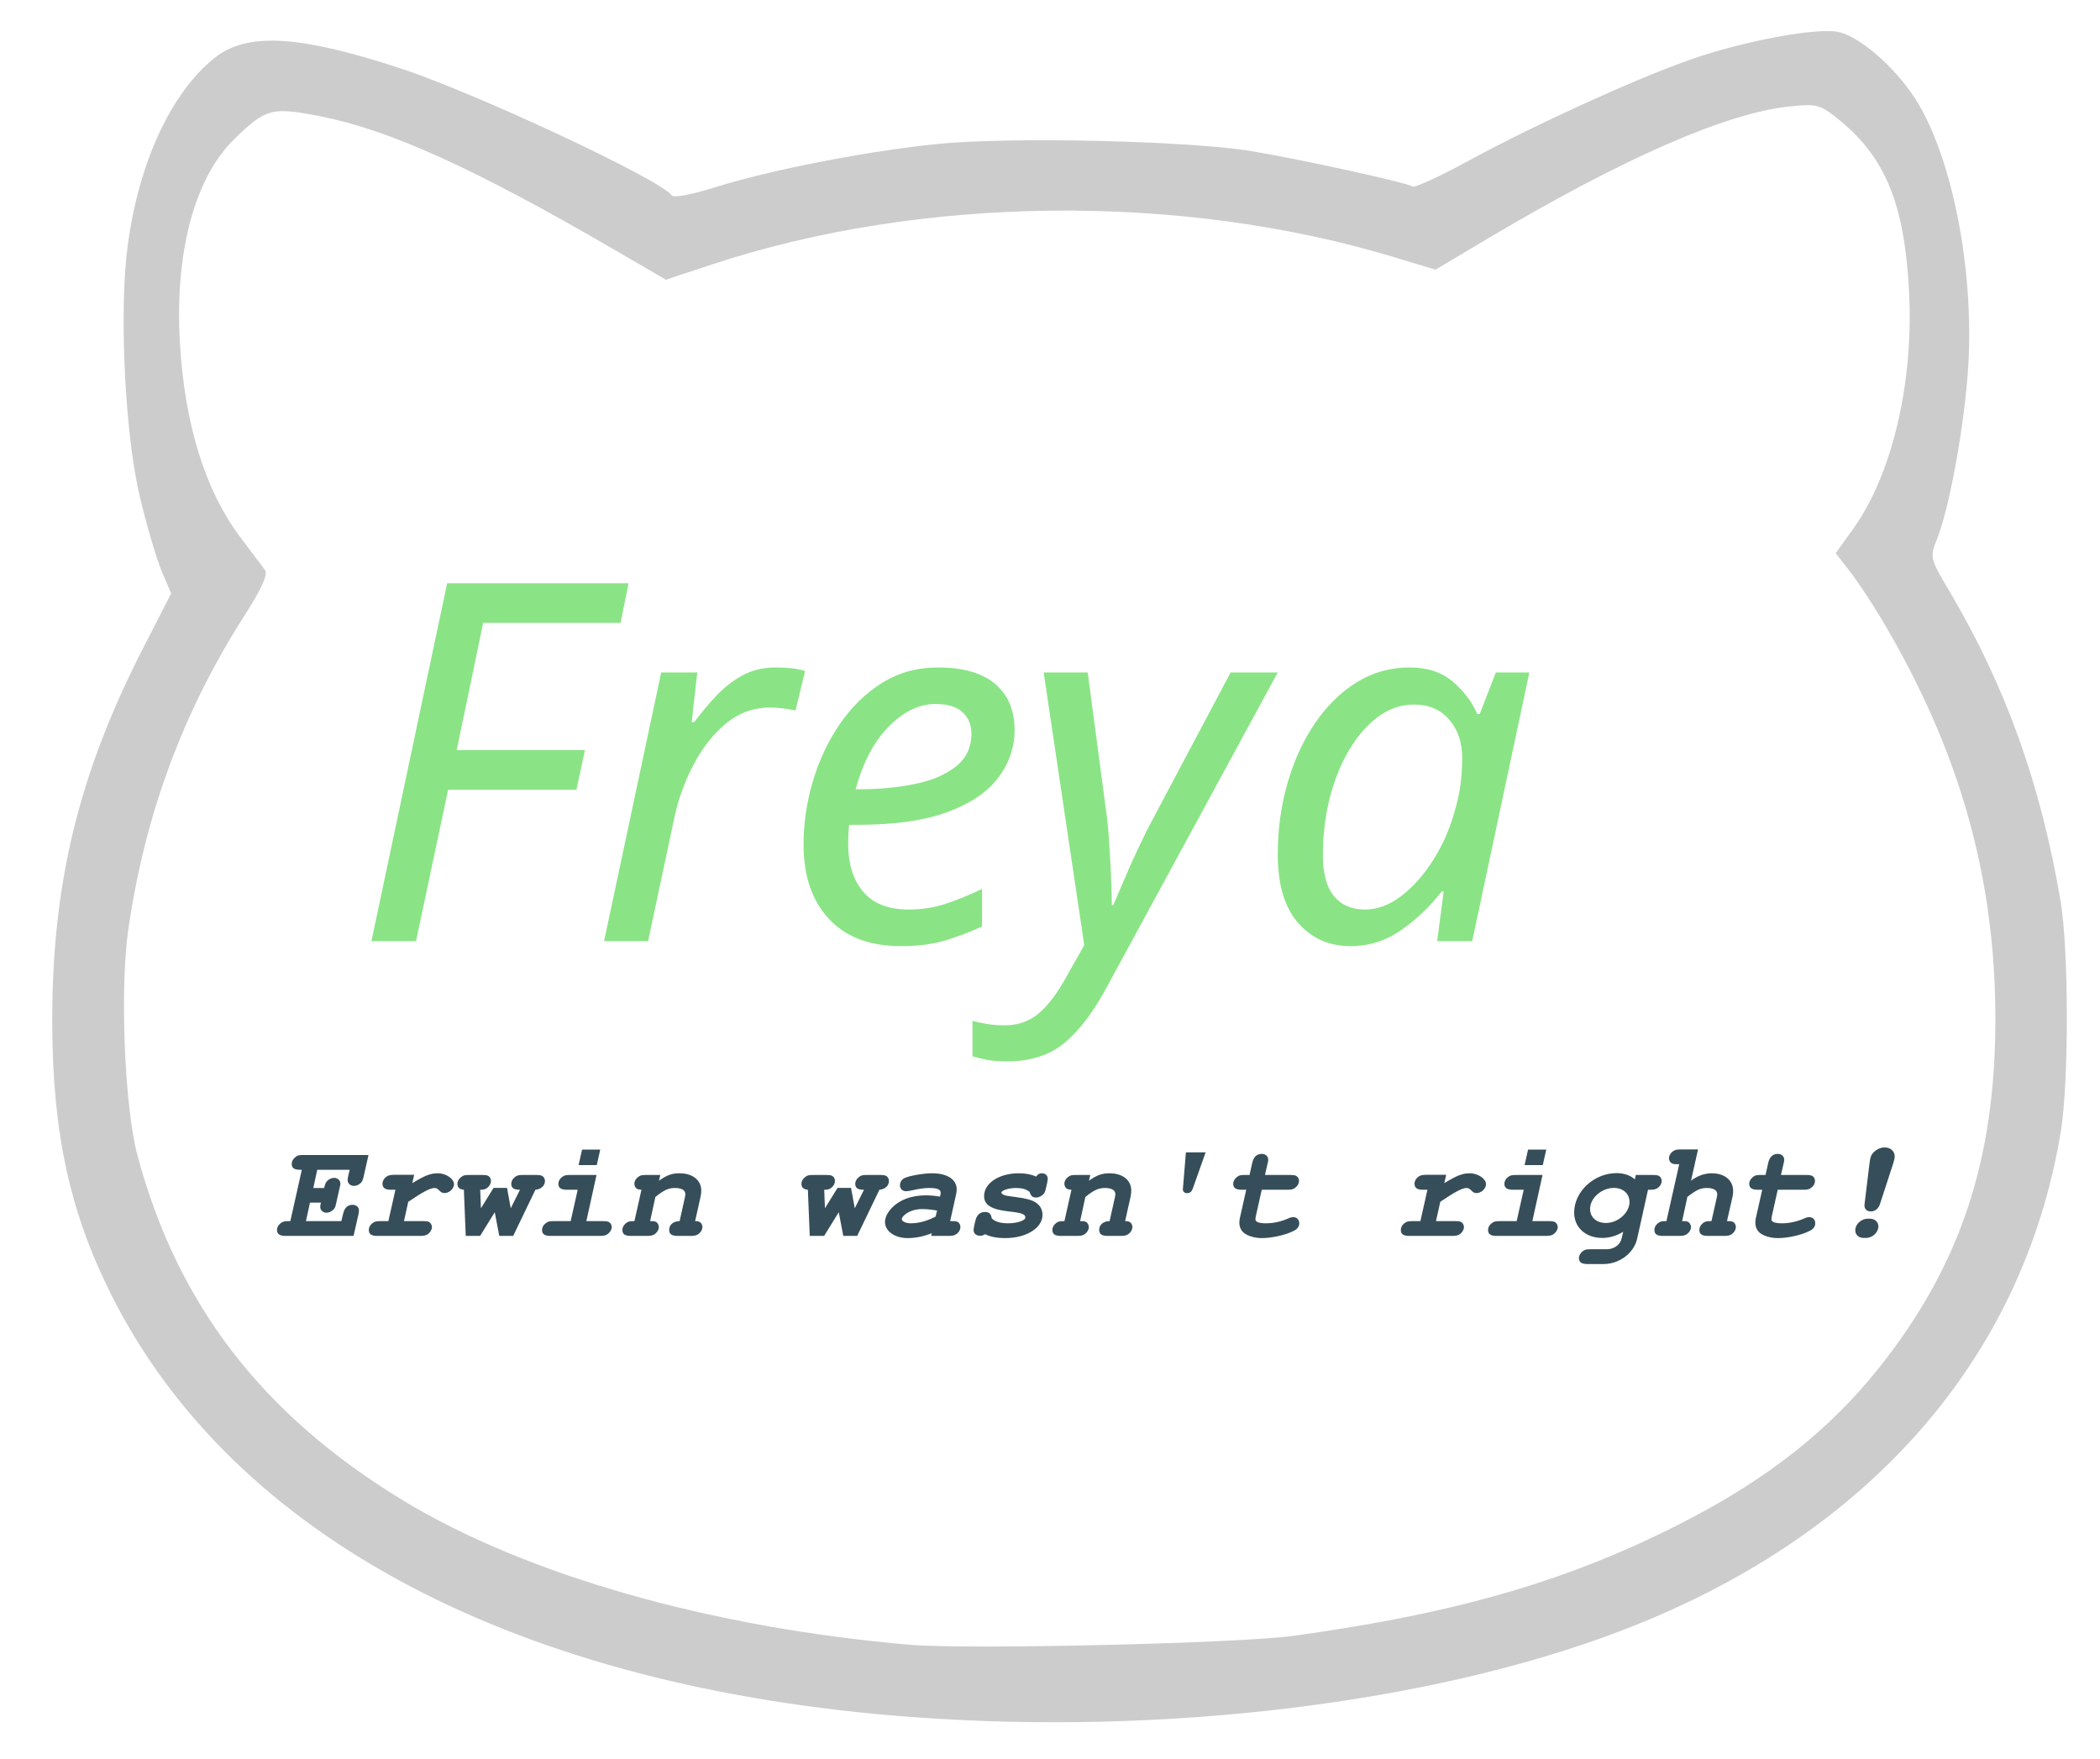
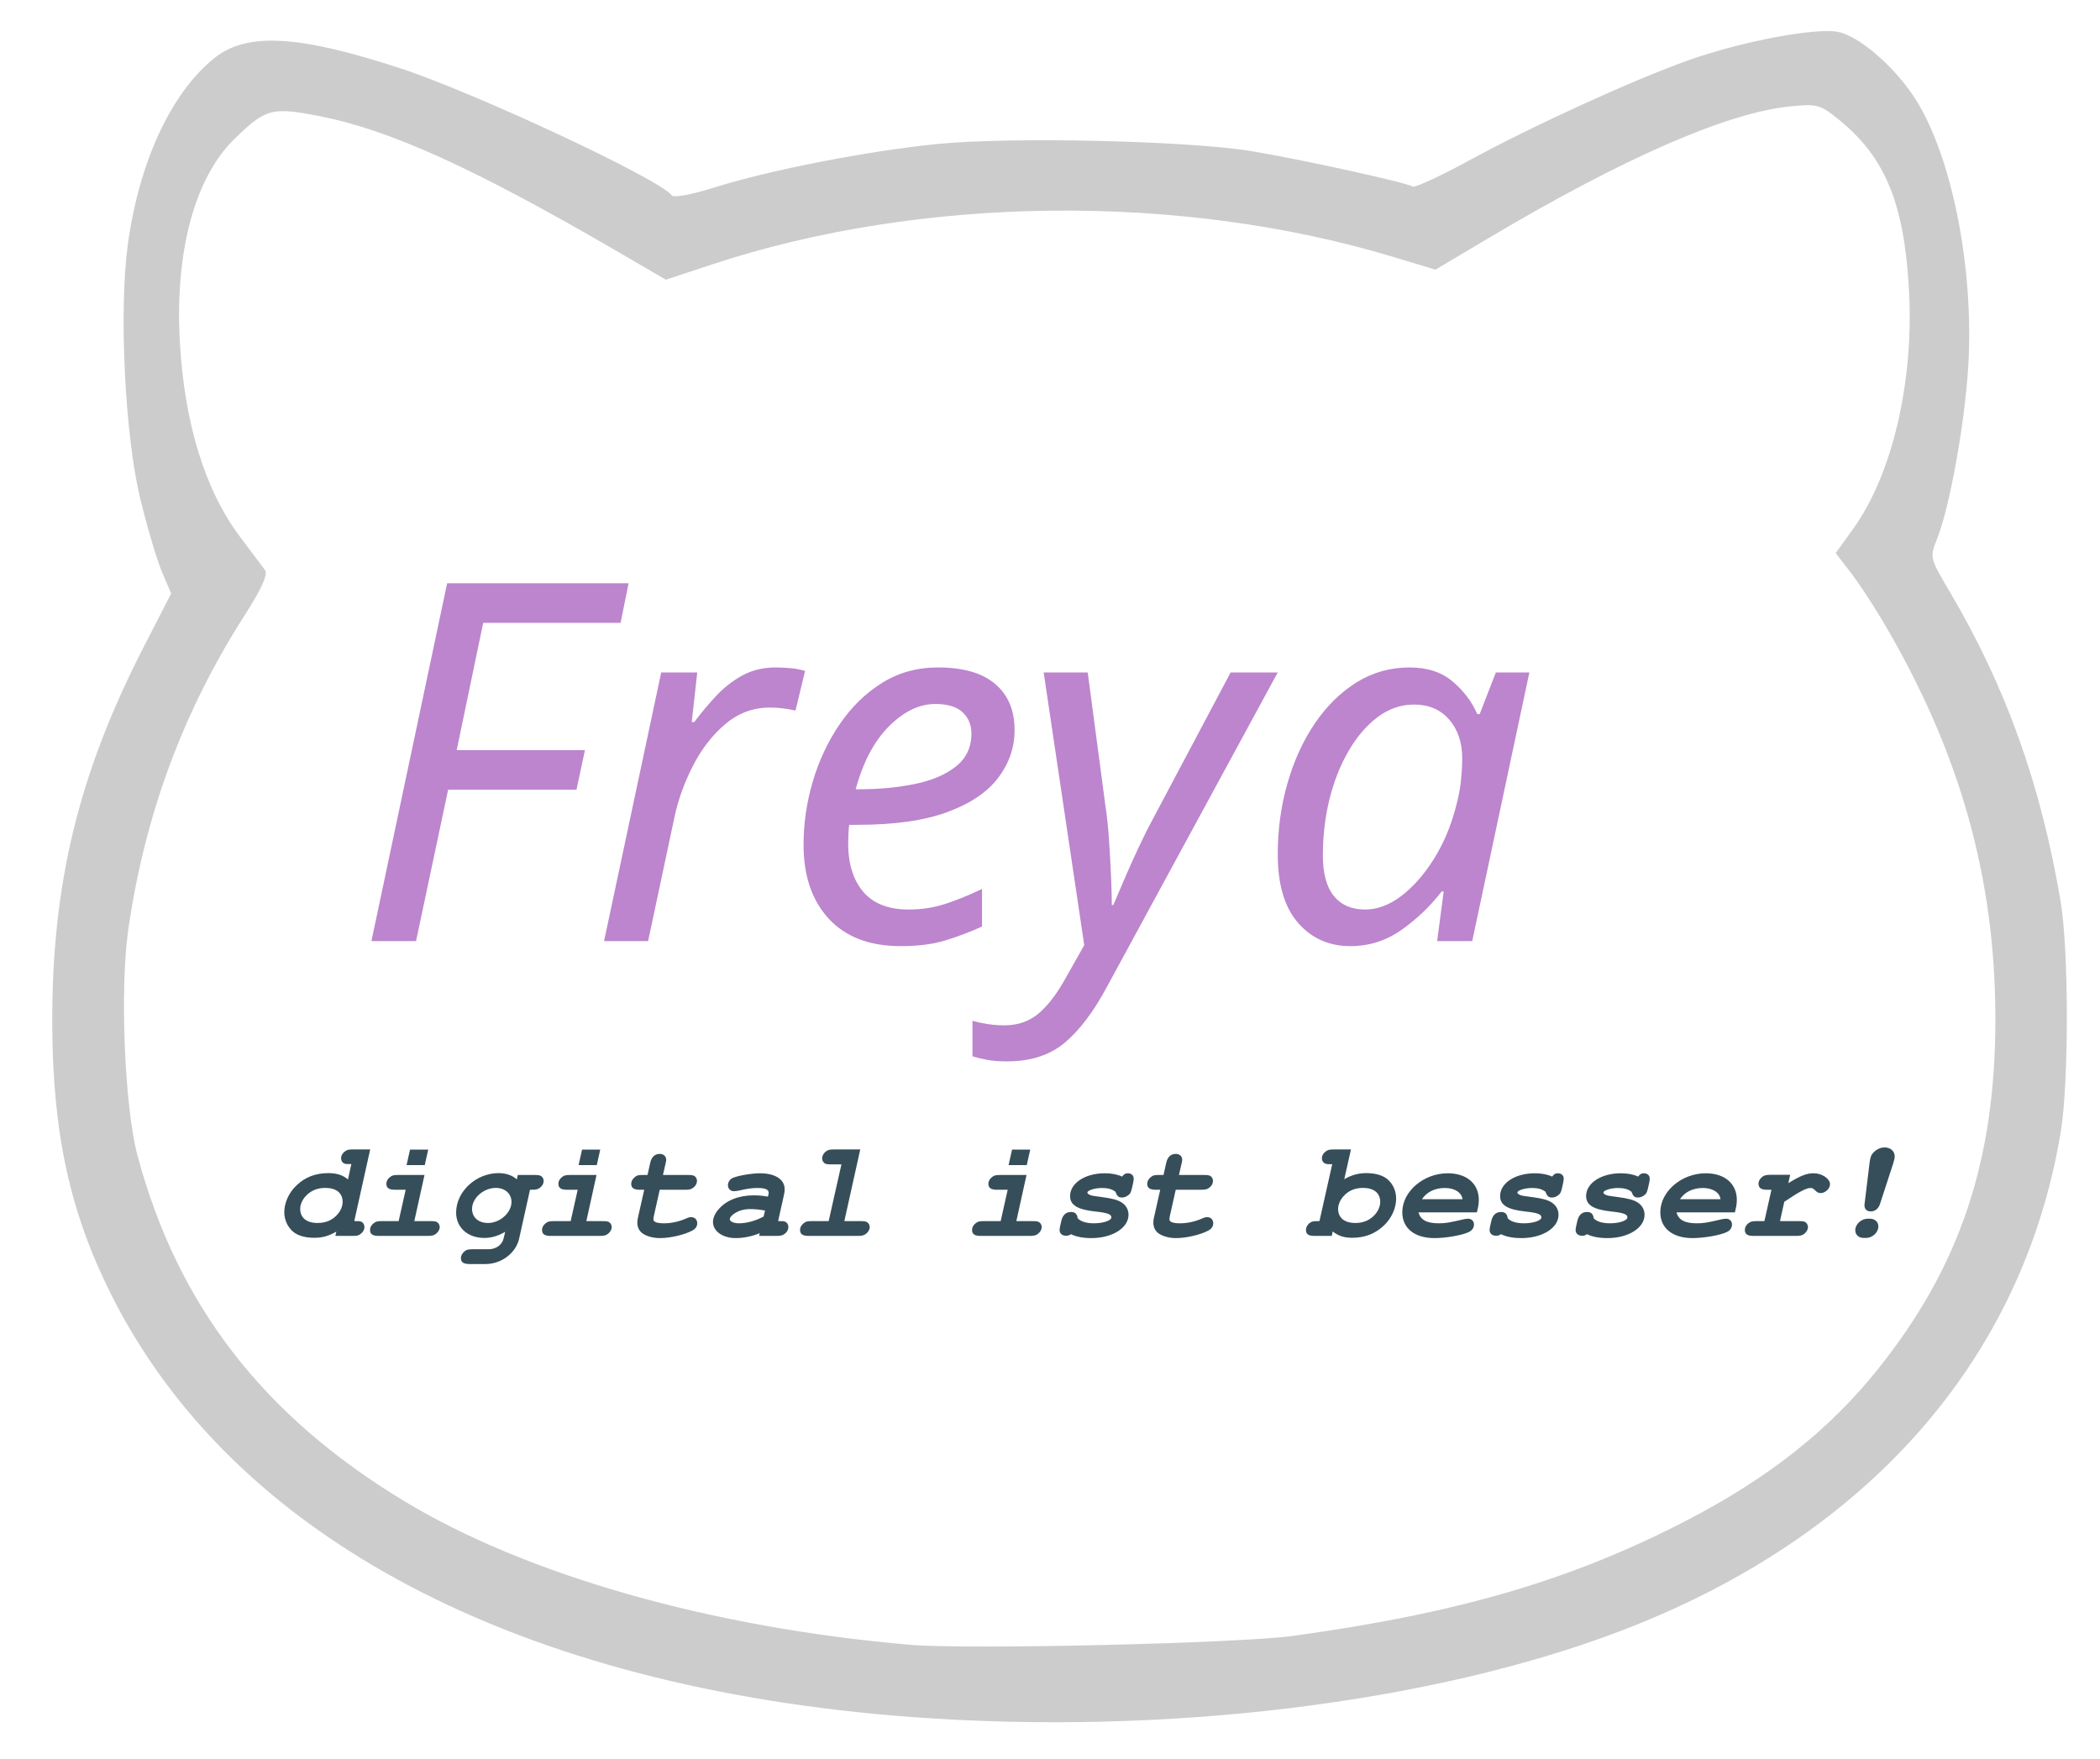
<svg xmlns="http://www.w3.org/2000/svg" id="svg3143" version="1.1" width="406" height="340">
  <defs id="defs3147" />
  <path style="fill:#cccccc" d="M 176.436,331.963 C 100.3,326.341 45.192,297.337 21.588,250.464 13.575,234.551 10.206,219.244 10.102,198.268 9.967,171.081 15.151,149.65 27.829,124.982 l 5.265,-10.244 -1.789,-4.193 C 30.322,108.238 28.42,101.804 27.08,96.245 24.157,84.125 22.982,60.138 24.691,47.448 26.854,31.379 33.053,17.974 41.438,11.232 47.688,6.208 57.67,6.749 77.3,13.174 91.951,17.97 127.878,34.784 129.864,37.775 c 0.337,0.507 3.846,-0.14 8.181,-1.508 10.699,-3.377 29.641,-7.077 43.163,-8.43 14.11,-1.412 48.345,-0.638 60.677,1.372 9.201,1.5 29.933,6.048 31.235,6.852 0.427,0.264 5.268,-1.967 10.758,-4.958 12.598,-6.863 32.023,-15.733 42.736,-19.514 10.164,-3.588 24.277,-6.258 28.694,-5.429 4.093,0.768 10.984,6.719 14.968,12.928 7.069,11.015 11.396,32.801 10.259,51.65 -0.671,11.132 -3.598,27.342 -6.039,33.451 -1.427,3.572 -1.399,3.69 2.393,10.106 10.893,18.43 17.656,37.284 21.488,59.909 1.599,9.438 1.619,35.021 0.036,44.617 -7.272,44.065 -37.455,78.311 -85.016,96.461 -36.715,14.011 -88.189,20.279 -136.959,16.678 z m 73.63,-15.706 c 32.128,-4.436 53.867,-10.824 76.147,-22.376 15.714,-8.148 27.481,-17.469 36.863,-29.201 15.855,-19.827 22.696,-40.221 22.699,-67.671 0.003,-27.483 -6.955,-51.973 -21.928,-77.183 -1.886,-3.176 -4.671,-7.375 -6.188,-9.33 l -2.758,-3.555 3.398,-4.729 c 7.527,-10.478 11.709,-28.283 10.783,-45.91 -0.894,-17.013 -4.627,-26.032 -13.813,-33.372 -3.408,-2.723 -4.049,-2.886 -9.275,-2.349 -12.229,1.257 -32.225,10.01 -58.378,25.554 l -10.093,5.999 -8.194,-2.473 C 228.139,37.233 178.015,37.788 137.668,51.122 l -8.931,2.951 -9.837,-5.724 C 91.781,32.57 75.383,25.127 61.901,22.478 c -9.336,-1.834 -10.483,-1.533 -16.539,4.348 -7.698,7.477 -11.563,21.779 -10.594,39.205 0.881,15.838 4.885,28.801 11.675,37.798 2.149,2.848 4.307,5.721 4.794,6.384 0.605,0.824 -0.652,3.609 -3.962,8.779 -11.894,18.573 -19.292,38.579 -22.481,60.797 -1.646,11.464 -0.71,34.284 1.788,43.601 7.73,28.833 24.177,50.191 51.358,66.693 23.736,14.411 59.526,24.599 98.015,27.903 11.097,0.952 63.555,-0.271 74.111,-1.728 z" id="path3157" />
-   <text xml:space="preserve" style="font-size:26.92px;font-style:normal;font-variant:normal;font-weight:normal;font-stretch:normal;line-height:125%;letter-spacing:0px;word-spacing:0px;fill:#0cc800;fill-opacity:0.478;stroke:none;font-family:Calibri;-inkscape-font-specification:Calibri" x="67.838" y="181.949" id="text3153">
-     <tspan id="tspan3155" x="67.838" y="181.949" style="font-size:96.913px;font-style:italic;font-variant:normal;font-weight:normal;font-stretch:normal;fill:#0cc800;font-family:Sans;-inkscape-font-specification:Newspaper Italic;fill-opacity:0.478">Freya</tspan>
+   <text xml:space="preserve" style="font-size:26.92px;font-style:normal;font-variant:normal;font-weight:normal;font-stretch:normal;line-height:125%;letter-spacing:0px;word-spacing:0px;fill:#740098;fill-opacity:0.478;stroke:none;font-family:Calibri;-inkscape-font-specification:Calibri" x="67.838" y="181.949" id="text3153">
+     <tspan id="tspan3155" x="67.838" y="181.949" style="font-size:96.913px;font-style:italic;font-variant:normal;font-weight:normal;font-stretch:normal;fill:#740098;font-family:Sans;-inkscape-font-specification:Newspaper Italic;fill-opacity:0.478">Freya</tspan>
  </text>
  <text xml:space="preserve" style="font-size:27.712px;font-style:oblique;font-variant:normal;font-weight:bold;font-stretch:normal;line-height:125%;letter-spacing:0px;word-spacing:0px;fill:#364e59;fill-opacity:1;stroke:none;font-family:Nimbus Mono L;-inkscape-font-specification:Nimbus Mono L Bold Oblique" x="53.022" y="238.935" id="text3398">
-     <tspan id="tspan3400" x="53.022" y="238.935">Erwin wasn't right!</tspan>
+     <tspan id="tspan3400" x="53.022" y="238.935">digital ist besser!</tspan>
  </text>
</svg>
